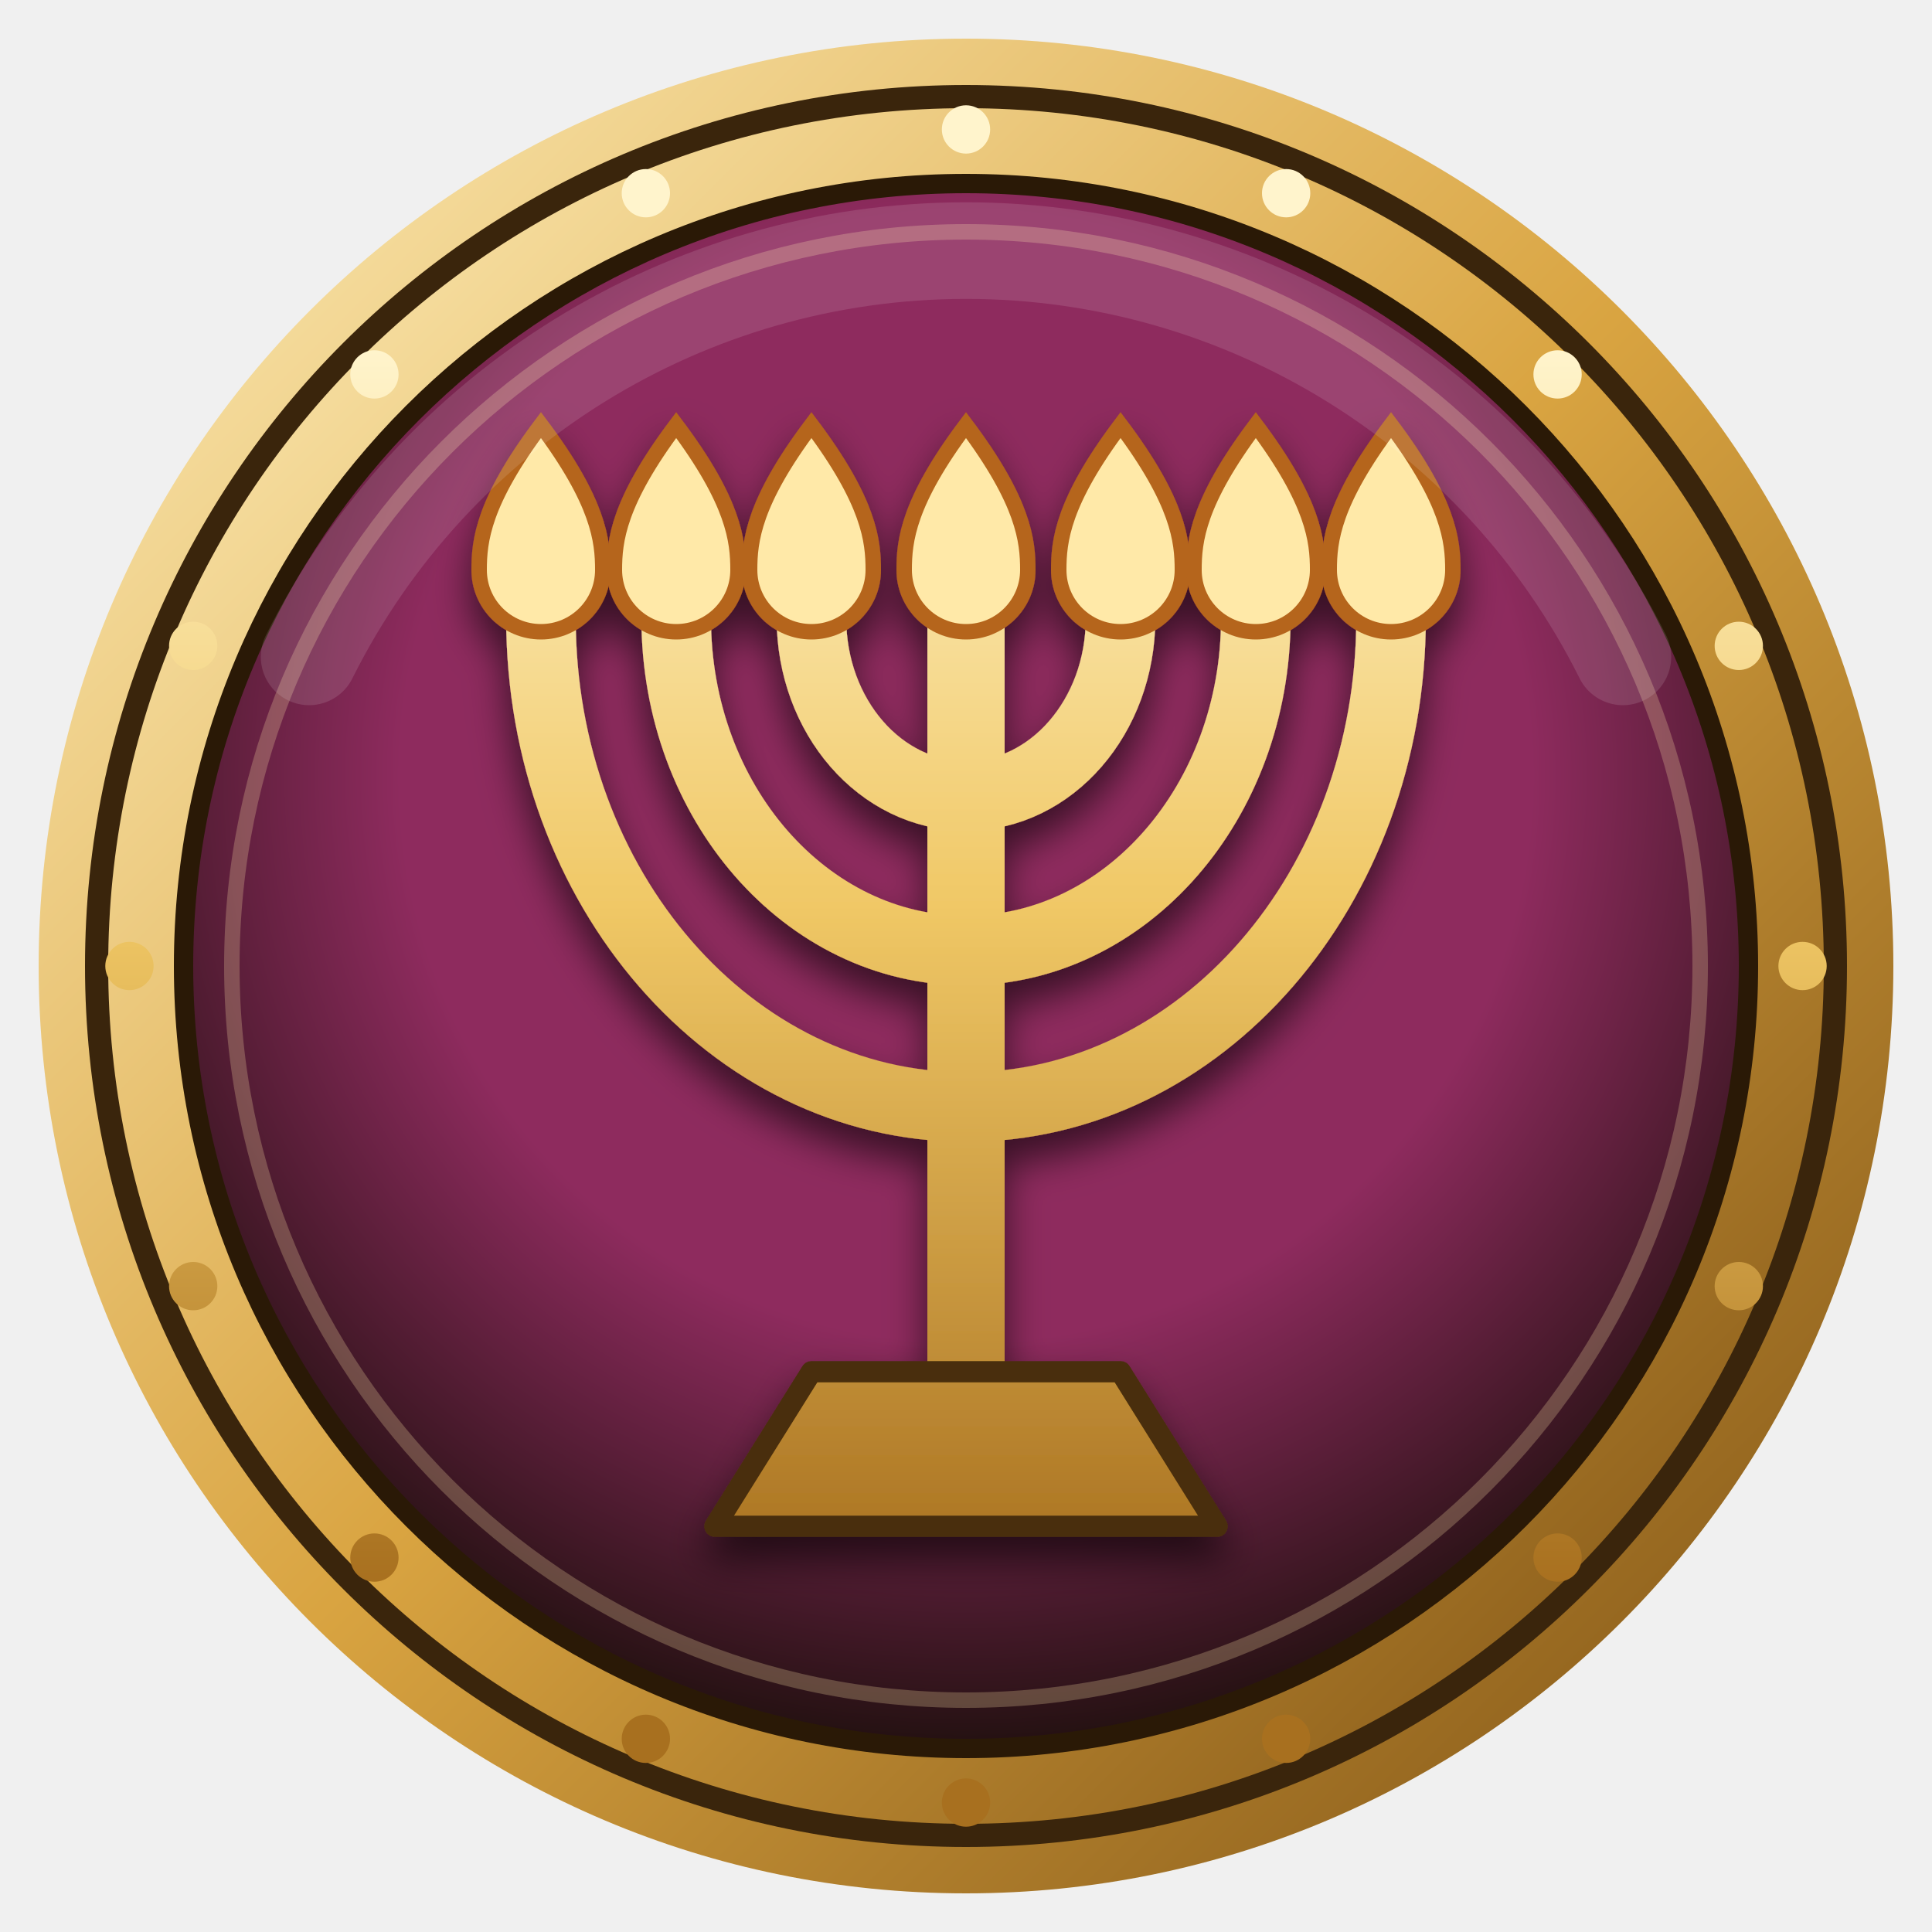
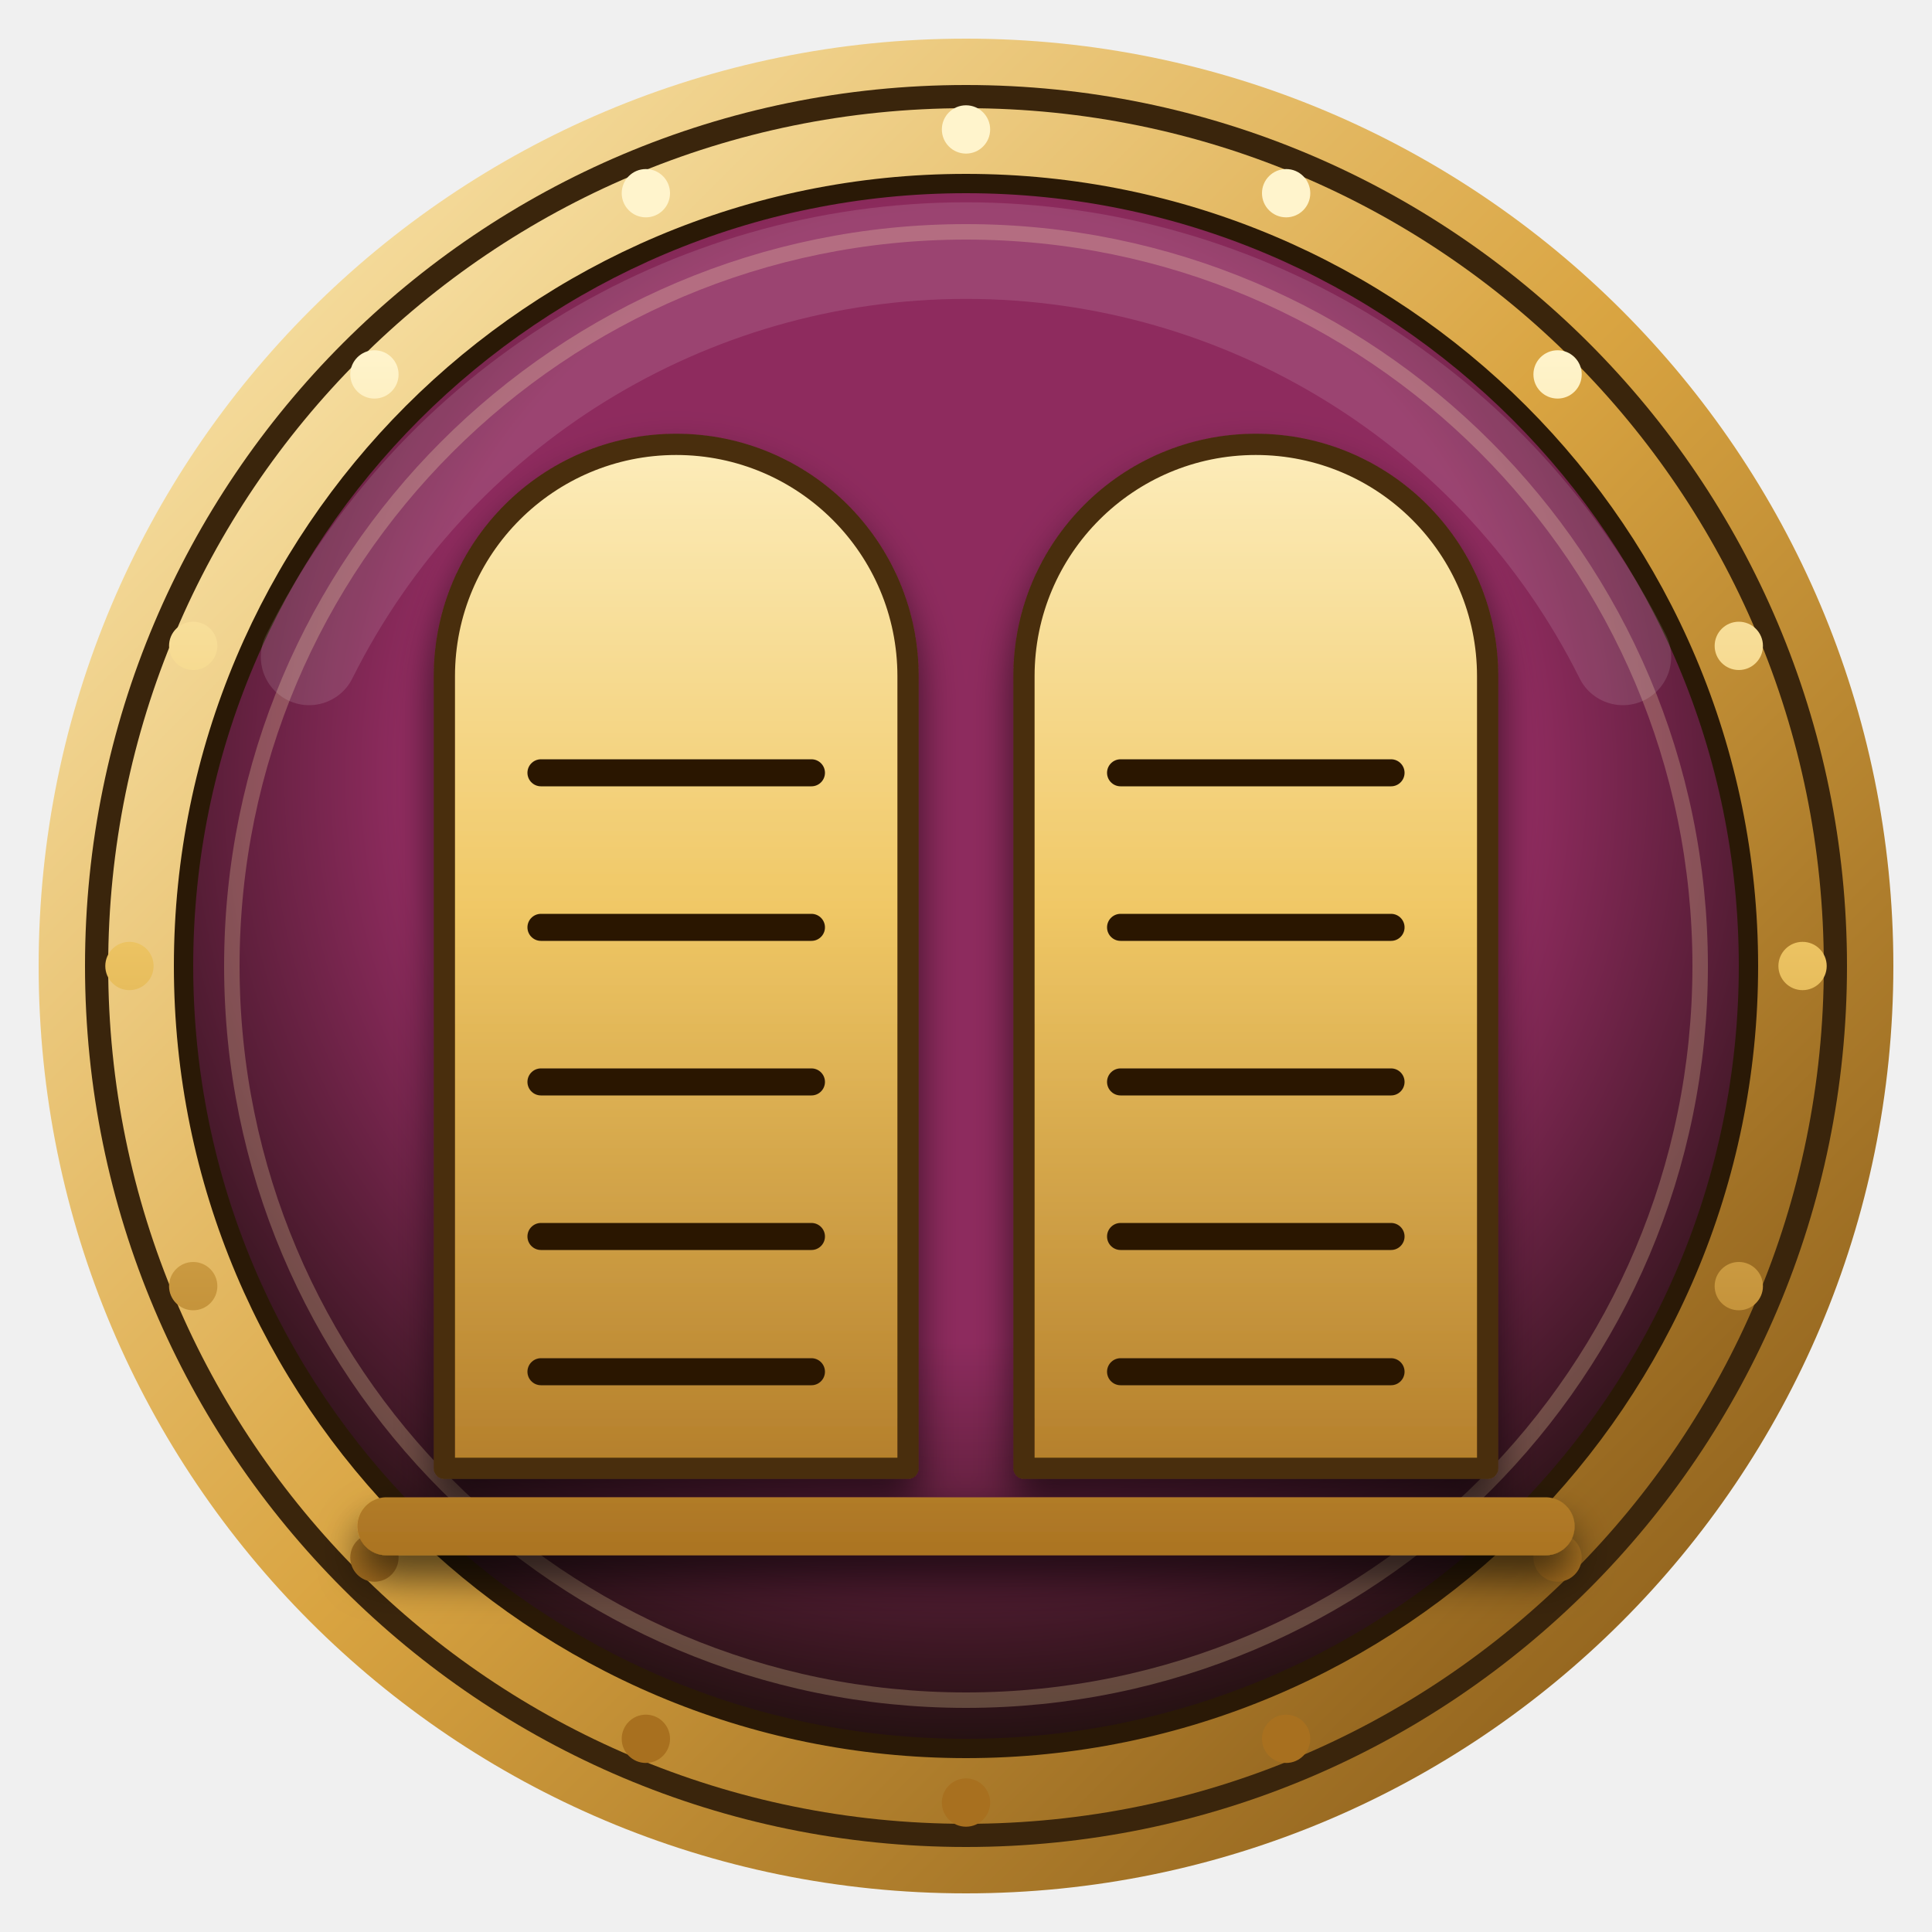
<svg xmlns="http://www.w3.org/2000/svg" viewBox="0 0 100 100" width="256" height="256">
  <defs>
    <radialGradient id="fllevi" cx="50%" cy="38%" r="65%">
      <stop offset="0" stop-color="#8E2B5E" stop-opacity="1" />
      <stop offset=".55" stop-color="#8E2B5E" />
      <stop offset="1" stop-color="#140d06" />
    </radialGradient>
    <linearGradient id="gdlevi" gradientUnits="userSpaceOnUse" x1="0" y1="18" x2="0" y2="82">
      <stop offset="0" stop-color="#FFF4CC" />
      <stop offset=".45" stop-color="#F0C866" />
      <stop offset="1" stop-color="#A8701F" />
    </linearGradient>
    <linearGradient id="grlevi" x1="0" y1="0" x2="1" y2="1">
      <stop offset="0" stop-color="#FFF0BE" />
      <stop offset=".5" stop-color="#D9A441" />
      <stop offset="1" stop-color="#7A4E12" />
    </linearGradient>
    <filter id="shlevi" x="-20%" y="-20%" width="140%" height="140%">
      <feDropShadow dx="0" dy="1.2" stdDeviation="1" flood-color="#000" flood-opacity=".6" />
    </filter>
  </defs>
  <style>.g{fill:url(#gdlevi);stroke:#4A2E0C;stroke-width:1.1;stroke-linejoin:round}.g2{fill:#F7DD95;stroke:#4A2E0C;stroke-width:1.1}.f{fill:#FFE9A8;stroke:#B5651D;stroke-width:.8}.d{fill:#2A1906}.dk{fill:#2A1906}.o{fill:#6E7B2A;stroke:#FFE9A8;stroke-width:1}.st{stroke:url(#gdlevi);stroke-linecap:round;fill:none}.ln{stroke:#2A1906;stroke-width:1.4;stroke-linecap:round;fill:none}.ln2{stroke:url(#gdlevi);stroke-width:1.6;fill:none}</style>
  <circle cx="50" cy="50" r="48" fill="url(#grlevi)" />
  <circle cx="50" cy="50" r="45.6" fill="#3A250C" />
  <circle cx="50" cy="50" r="44.4" fill="url(#grlevi)" />
  <circle cx="50" cy="50" r="40.5" fill="url(#fllevi)" stroke="#2A1906" stroke-width="1" />
  <circle cx="93.30" cy="50.00" r="1.25" fill="url(#gdlevi)" />
  <circle cx="90.00" cy="66.57" r="1.25" fill="url(#gdlevi)" />
  <circle cx="80.62" cy="80.62" r="1.25" fill="url(#gdlevi)" />
  <circle cx="66.57" cy="90.00" r="1.25" fill="url(#gdlevi)" />
  <circle cx="50.00" cy="93.30" r="1.25" fill="url(#gdlevi)" />
  <circle cx="33.43" cy="90.00" r="1.25" fill="url(#gdlevi)" />
  <circle cx="19.38" cy="80.62" r="1.25" fill="url(#gdlevi)" />
  <circle cx="10.00" cy="66.57" r="1.25" fill="url(#gdlevi)" />
  <circle cx="6.70" cy="50.00" r="1.25" fill="url(#gdlevi)" />
  <circle cx="10.00" cy="33.43" r="1.25" fill="url(#gdlevi)" />
  <circle cx="19.38" cy="19.38" r="1.25" fill="url(#gdlevi)" />
  <circle cx="33.43" cy="10.00" r="1.25" fill="url(#gdlevi)" />
  <circle cx="50.00" cy="6.70" r="1.25" fill="url(#gdlevi)" />
  <circle cx="66.57" cy="10.00" r="1.25" fill="url(#gdlevi)" />
  <circle cx="80.62" cy="19.38" r="1.25" fill="url(#gdlevi)" />
  <circle cx="90.00" cy="33.43" r="1.25" fill="url(#gdlevi)" />
  <circle cx="50" cy="50" r="38" fill="none" stroke="#FFE9A8" stroke-opacity=".25" stroke-width=".8" />
  <g filter="url(#shlevi)">
-     <path d="M50 30 V71" class="st" stroke-width="4" />
-     <path d="M42 32 a8 9.2 0 0 0 16 0" class="st" stroke-width="3.6" fill="none" />
-     <path d="M35 32 a15 17.2 0 0 0 30 0" class="st" stroke-width="3.6" fill="none" />
-     <path d="M28 32 a22 25.3 0 0 0 44 0" class="st" stroke-width="3.6" fill="none" />
-     <path d="M28 22 C31 26 31.2 28 31.2 29.5 a3.2 3.2 0 0 1 -6.4 0 C24.8 28 25 26 28 22Z" class="f" />
-     <path d="M35 22 C38 26 38.2 28 38.2 29.5 a3.2 3.2 0 0 1 -6.4 0 C31.8 28 32 26 35 22Z" class="f" />
-     <path d="M42 22 C45 26 45.2 28 45.2 29.5 a3.2 3.2 0 0 1 -6.4 0 C38.8 28 39 26 42 22Z" class="f" />
-     <path d="M50 22 C53 26 53.2 28 53.2 29.5 a3.2 3.2 0 0 1 -6.4 0 C46.8 28 47 26 50 22Z" class="f" />
-     <path d="M58 22 C61 26 61.2 28 61.2 29.5 a3.2 3.2 0 0 1 -6.4 0 C54.8 28 55 26 58 22Z" class="f" />
-     <path d="M65 22 C68 26 68.2 28 68.2 29.5 a3.2 3.2 0 0 1 -6.4 0 C61.8 28 62 26 65 22Z" class="f" />
-     <path d="M72 22 C75 26 75.2 28 75.2 29.5 a3.2 3.2 0 0 1 -6.4 0 C68.8 28 69 26 72 22Z" class="f" />
-     <path d="M37 79 h26 l-5 -8 h-16 Z" class="g" />
+     <path d="M23 76 V35 a12 12 0 0 1 24 0 V76 Z" class="g" />
+     <path d="M53 76 V35 a12 12 0 0 1 24 0 V76 Z" class="g" />
+     <path d="M28 40 h14" class="ln" />
+     <path d="M28 48 h14" class="ln" />
+     <path d="M28 56 h14" class="ln" />
+     <path d="M28 64 h14" class="ln" />
+     <path d="M28 71 h14" class="ln" />
+     <path d="M58 40 h14" class="ln" />
+     <path d="M58 48 h14" class="ln" />
+     <path d="M58 56 h14" class="ln" />
+     <path d="M58 64 h14" class="ln" />
+     <path d="M58 71 h14" class="ln" />
+     <path d="M20 79 H80" class="st" stroke-width="3" />
  </g>
  <path d="M16 34 A38 38 0 0 1 84 34" fill="none" stroke="#fff" stroke-opacity=".12" stroke-width="5" stroke-linecap="round" />
</svg>
